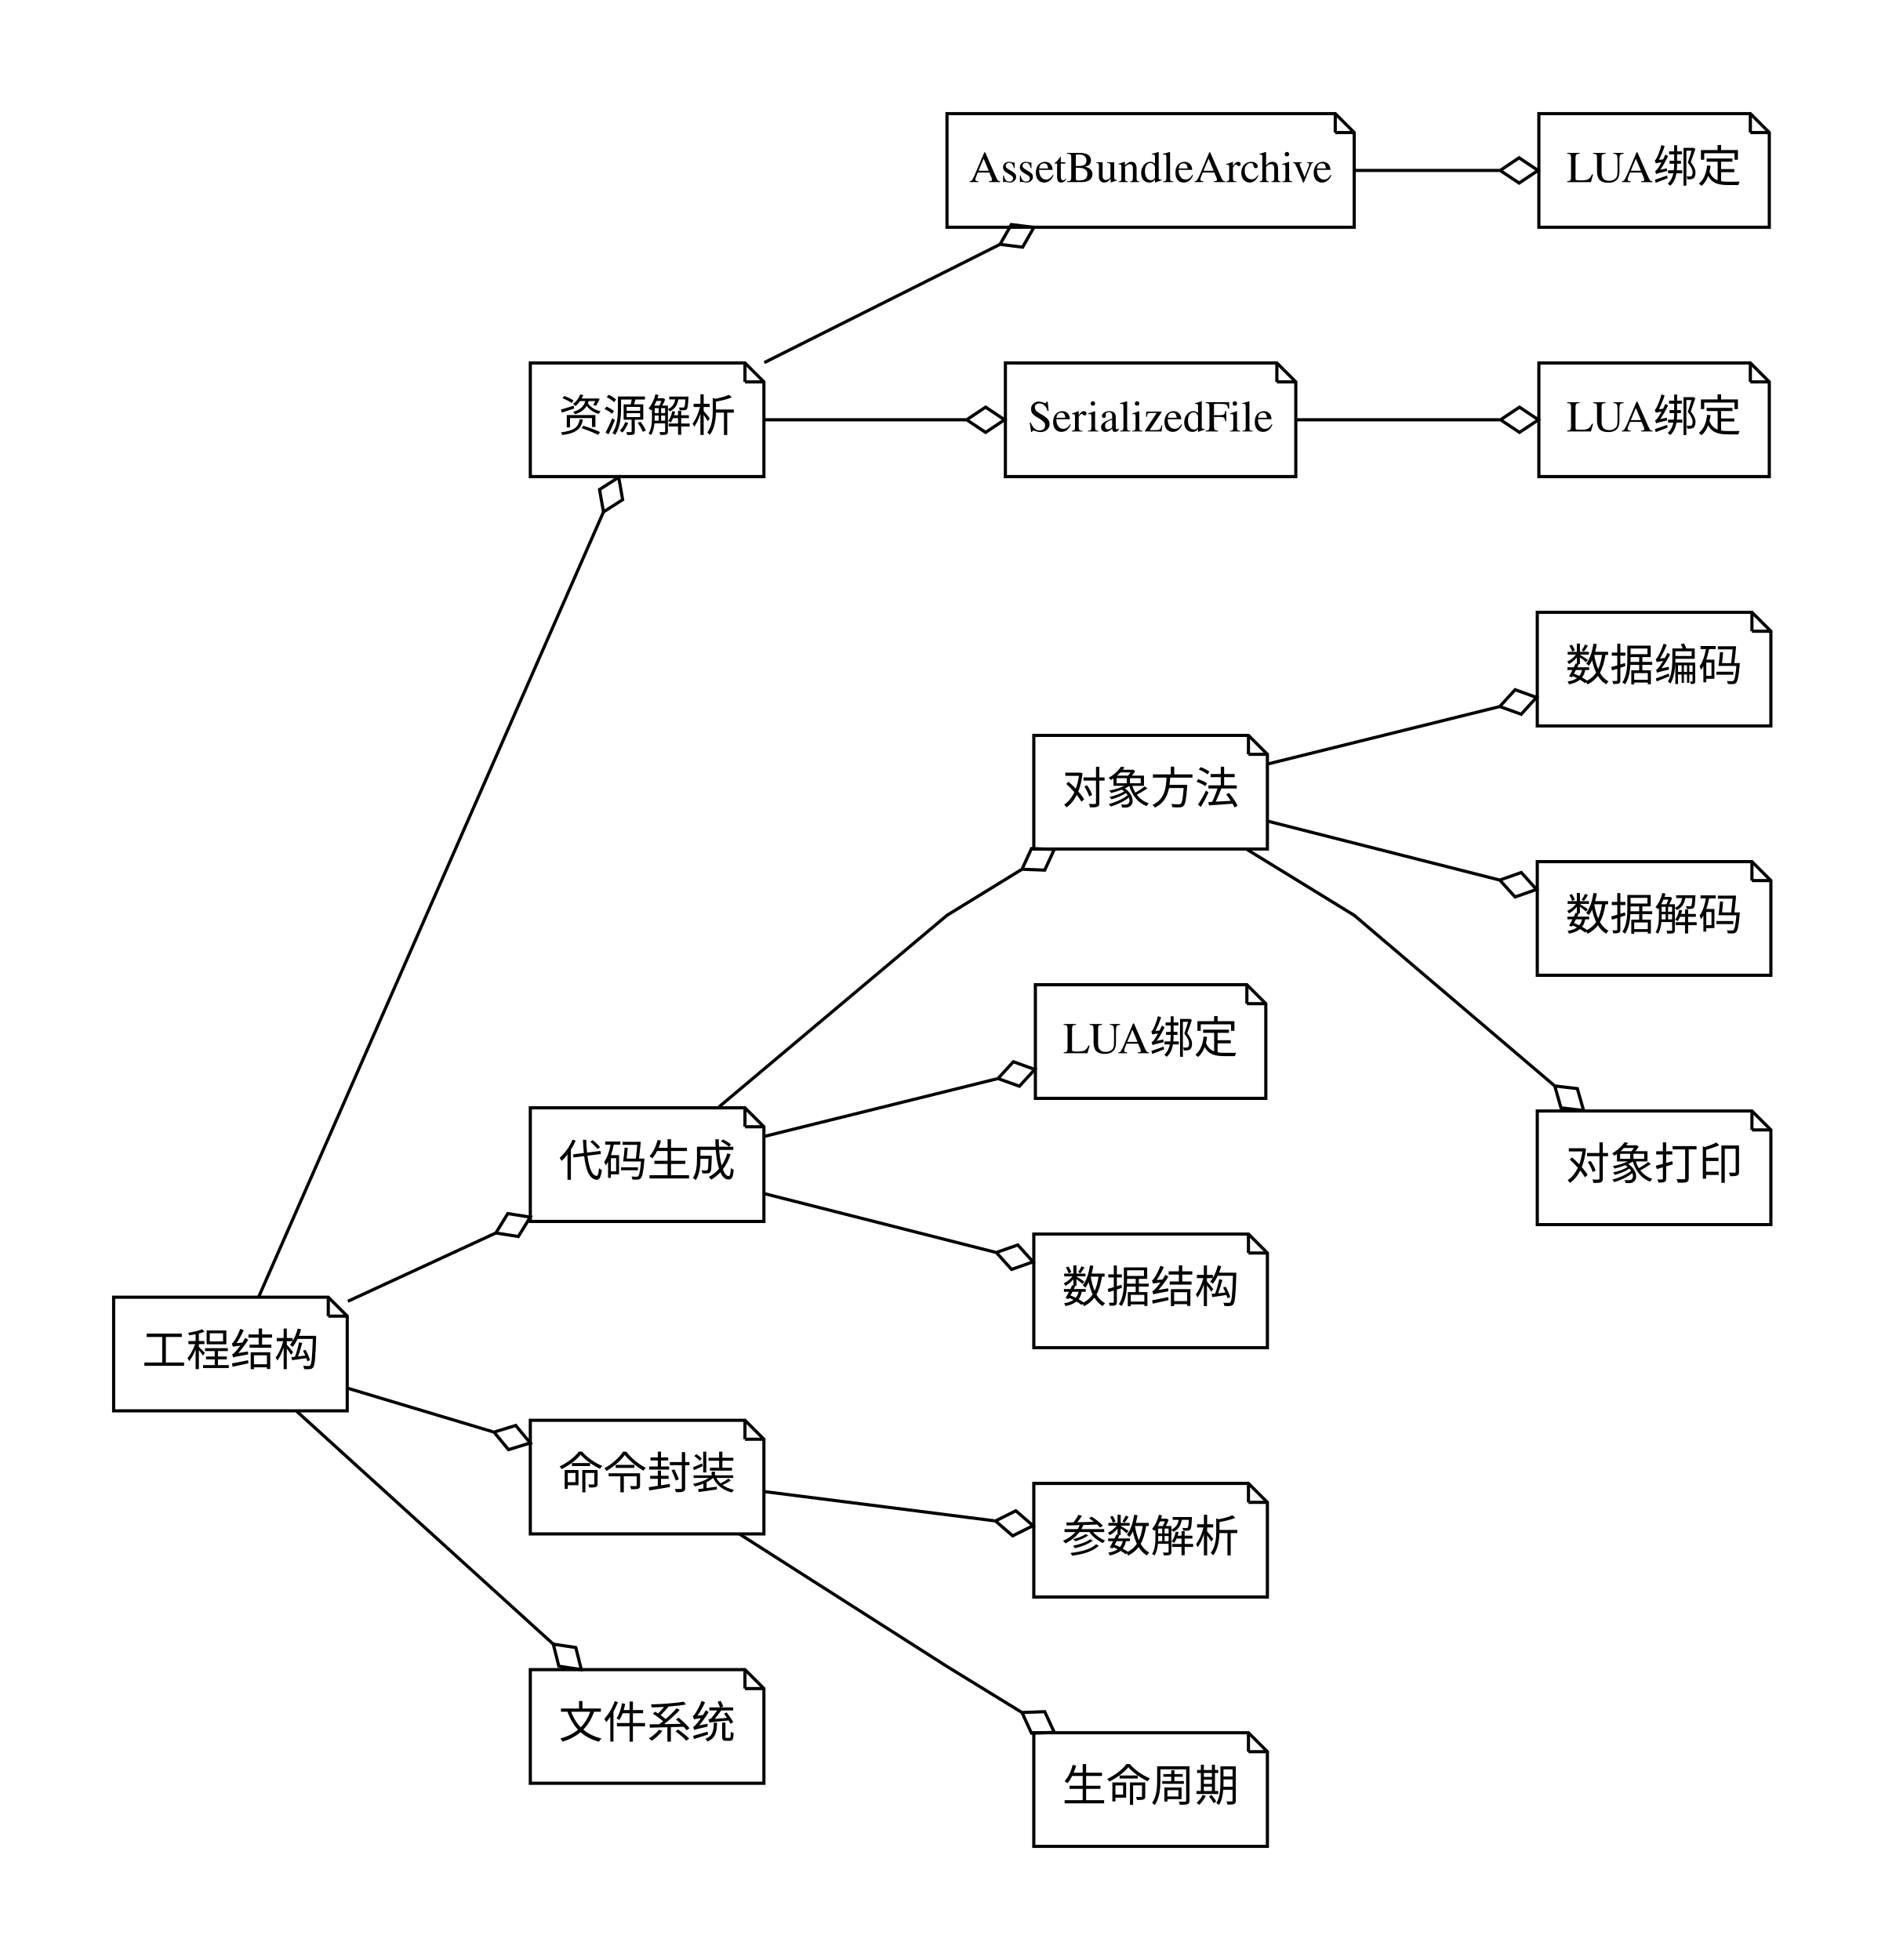
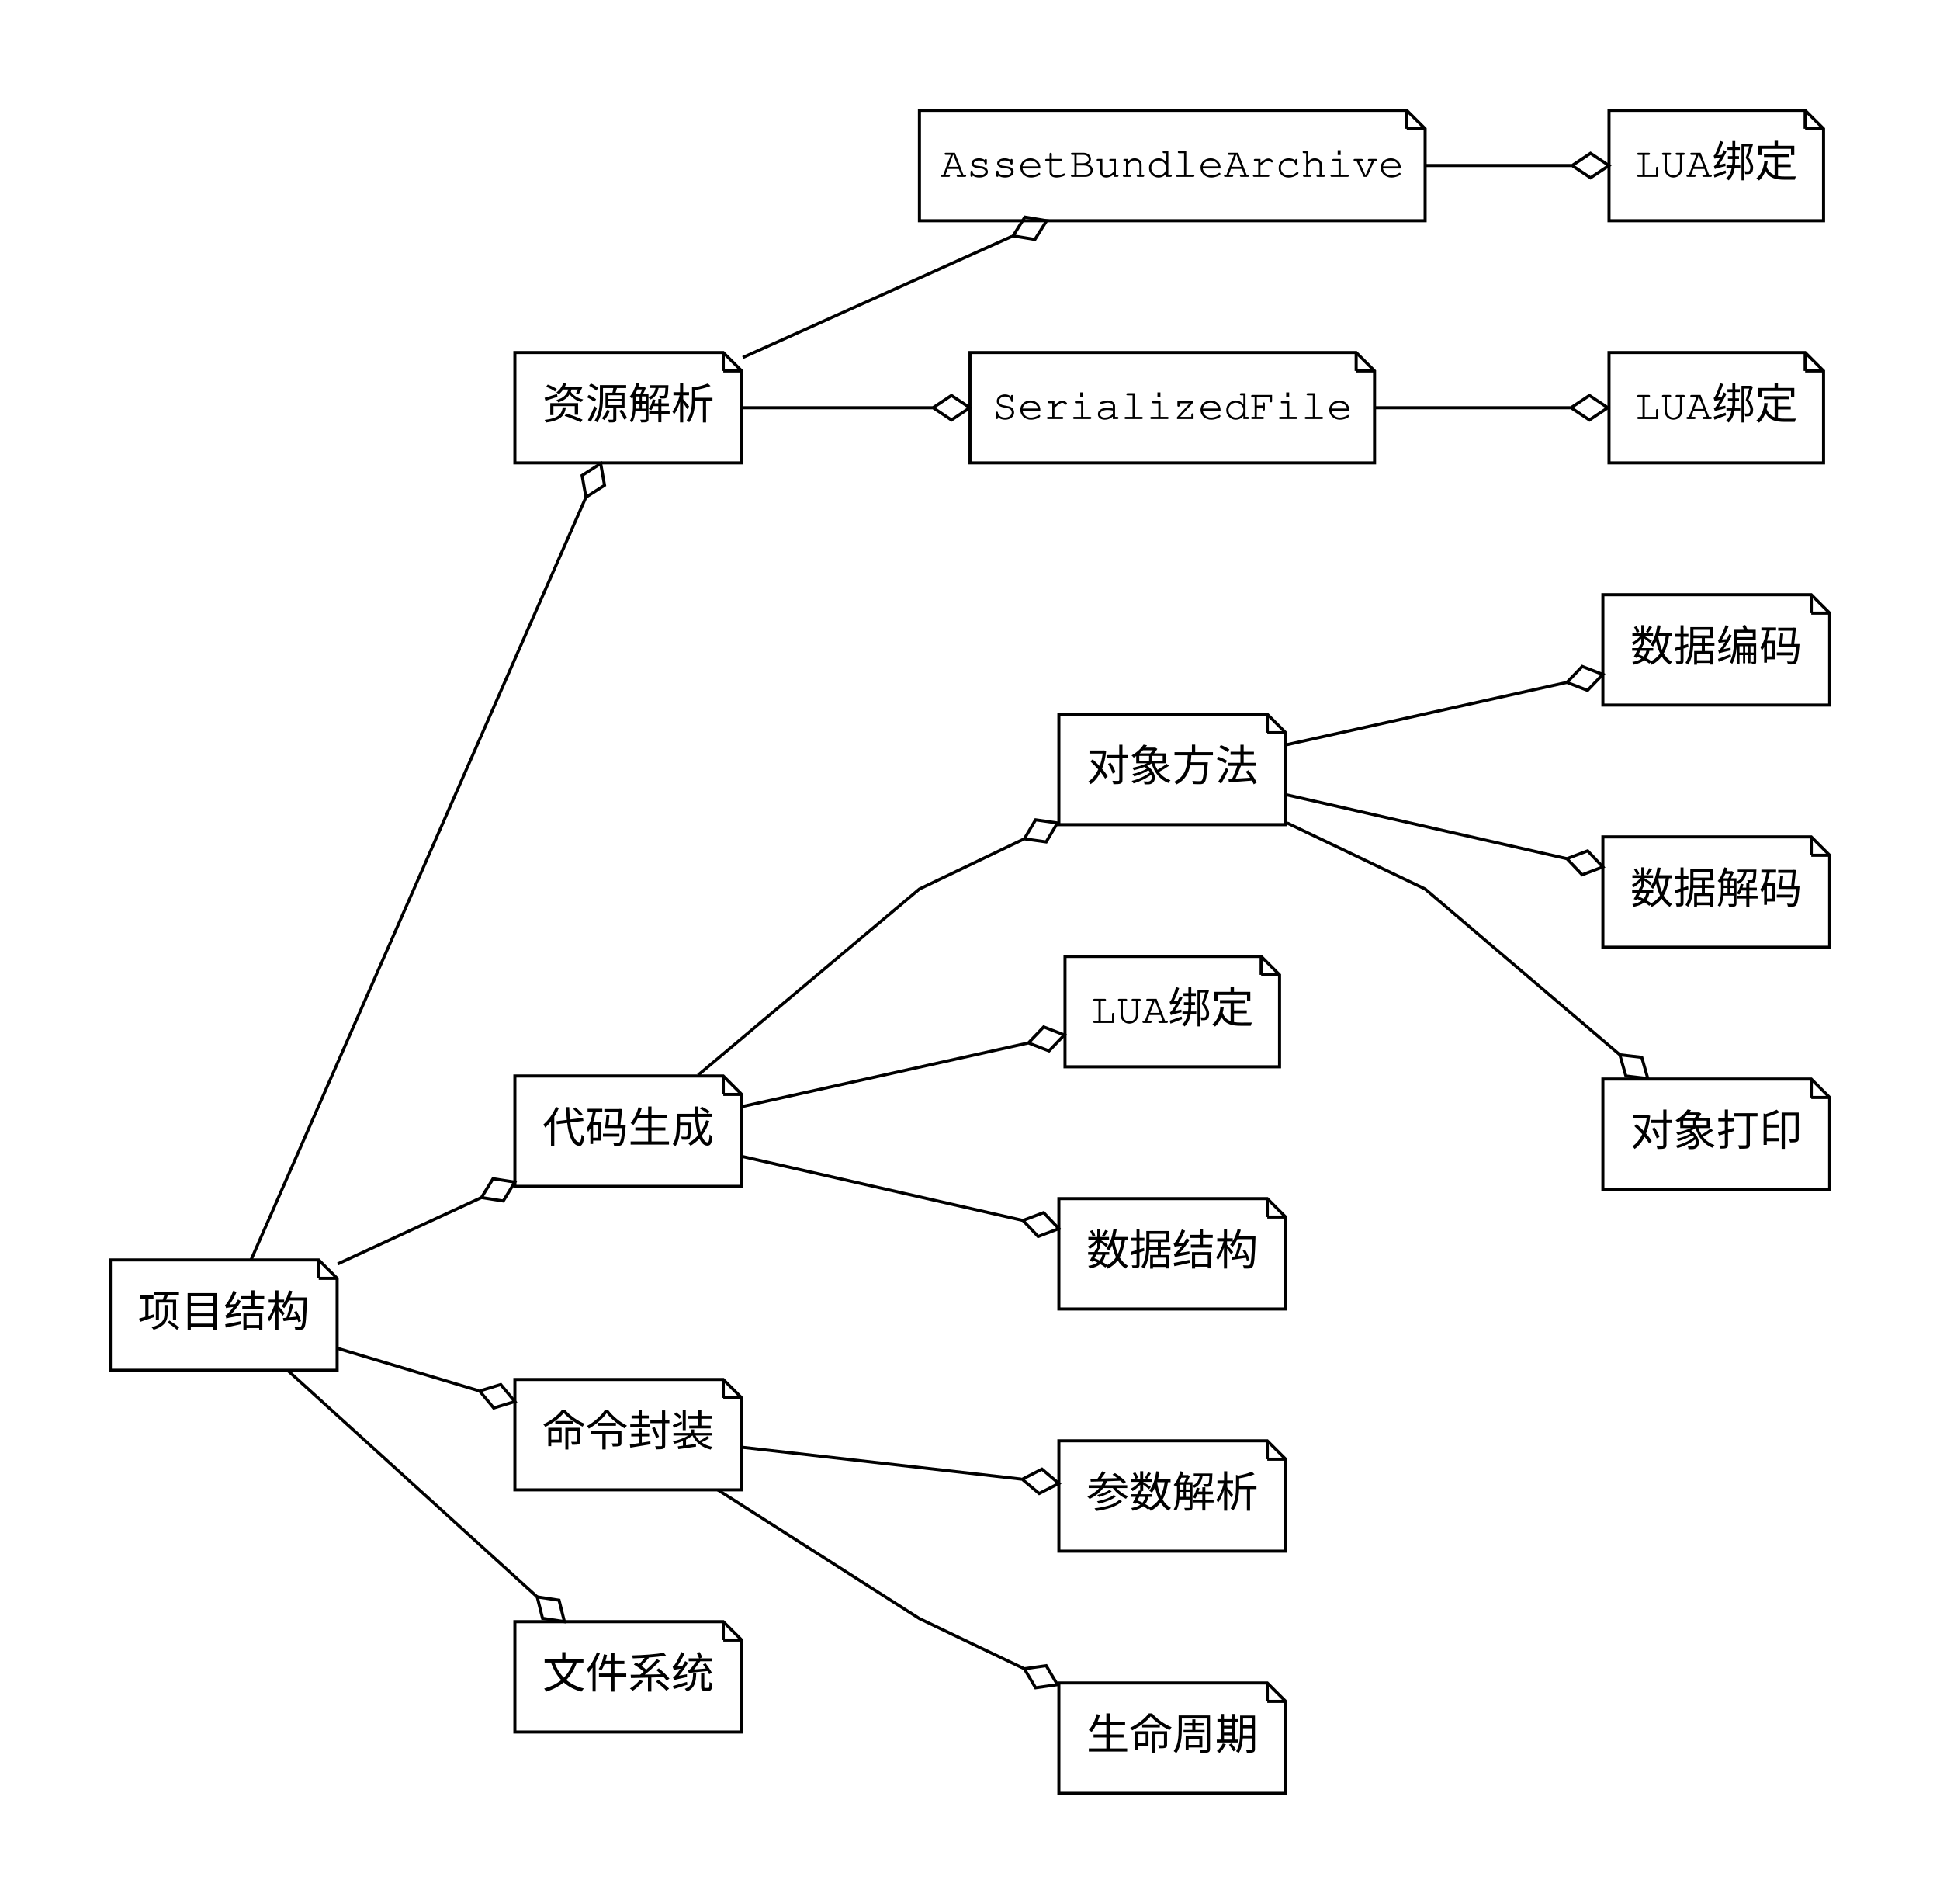
- <svg xmlns="http://www.w3.org/2000/svg" width="597pt" height="621pt" viewBox="0.00 0.00 597.00 621.00">
+ <svg xmlns="http://www.w3.org/2000/svg" width="633pt" height="621pt" viewBox="0.00 0.00 633.00 621.00">
  <g id="graph0" class="graph" transform="scale(1 1) rotate(0) translate(36 585)">
    <g id="node1" class="node">
      <polygon fill="none" stroke="black" points="68,-174 0,-174 0,-138 74,-138 74,-168 68,-174" />
      <polyline fill="none" stroke="black" points="68,-174 68,-168 " />
      <polyline fill="none" stroke="black" points="74,-168 68,-168 " />
-       <text text-anchor="middle" x="37" y="-152.3" font-family="Times,serif" font-size="14.00">工程结构</text>
+       <text text-anchor="middle" x="37" y="-152.3" font-family="Courier,monospace" font-size="14.00">项目结构</text>
    </g>
    <g id="node2" class="node">
      <polygon fill="none" stroke="black" points="200,-470 132,-470 132,-434 206,-434 206,-464 200,-470" />
      <polyline fill="none" stroke="black" points="200,-470 200,-464 " />
      <polyline fill="none" stroke="black" points="206,-464 200,-464 " />
-       <text text-anchor="middle" x="169" y="-448.3" font-family="Times,serif" font-size="14.00">资源解析</text>
+       <text text-anchor="middle" x="169" y="-448.3" font-family="Courier,monospace" font-size="14.00">资源解析</text>
    </g>
    <g id="edge1" class="edge">
      <path fill="none" stroke="black" d="M45.94,-174.07C67.69,-223.61 128.44,-361.93 155.14,-422.72" />
      <polygon fill="none" stroke="black" points="155.18,-422.8 161.25,-426.69 160,-433.79 153.93,-429.9 155.18,-422.8" />
    </g>
    <g id="node3" class="node">
      <polygon fill="none" stroke="black" points="200,-234 132,-234 132,-198 206,-198 206,-228 200,-234" />
      <polyline fill="none" stroke="black" points="200,-234 200,-228 " />
      <polyline fill="none" stroke="black" points="206,-228 200,-228 " />
-       <text text-anchor="middle" x="169" y="-212.3" font-family="Times,serif" font-size="14.00">代码生成</text>
+       <text text-anchor="middle" x="169" y="-212.3" font-family="Courier,monospace" font-size="14.00">代码生成</text>
    </g>
    <g id="edge6" class="edge">
      <path fill="none" stroke="black" d="M74.21,-172.71C88.72,-179.41 105.63,-187.21 121.06,-194.34" />
      <polygon fill="none" stroke="black" points="121.09,-194.35 128.21,-193.23 131.98,-199.38 124.86,-200.49 121.09,-194.35" />
    </g>
    <g id="node14" class="node">
      <polygon fill="none" stroke="black" points="200,-135 132,-135 132,-99 206,-99 206,-129 200,-135" />
      <polyline fill="none" stroke="black" points="200,-135 200,-129 " />
      <polyline fill="none" stroke="black" points="206,-129 200,-129 " />
-       <text text-anchor="middle" x="169" y="-113.3" font-family="Times,serif" font-size="14.00">命令封装</text>
+       <text text-anchor="middle" x="169" y="-113.3" font-family="Courier,monospace" font-size="14.00">命令封装</text>
    </g>
    <g id="edge13" class="edge">
      <path fill="none" stroke="black" d="M74.21,-145.14C88.44,-140.87 104.97,-135.91 120.16,-131.35" />
      <polygon fill="none" stroke="black" points="120.49,-131.25 125.09,-125.7 131.98,-127.81 127.38,-133.36 120.49,-131.25" />
    </g>
    <g id="node17" class="node">
      <polygon fill="none" stroke="black" points="200,-56 132,-56 132,-20 206,-20 206,-50 200,-56" />
      <polyline fill="none" stroke="black" points="200,-56 200,-50 " />
      <polyline fill="none" stroke="black" points="206,-50 200,-50 " />
-       <text text-anchor="middle" x="169" y="-34.3" font-family="Times,serif" font-size="14.00">文件系统</text>
+       <text text-anchor="middle" x="169" y="-34.3" font-family="Courier,monospace" font-size="14.00">文件系统</text>
    </g>
    <g id="edge16" class="edge">
      <path fill="none" stroke="black" d="M58.03,-137.82C79.75,-118.1 114.62,-86.45 139.27,-64.08" />
      <polygon fill="none" stroke="black" points="139.28,-64.07 141.03,-57.08 148.16,-56.01 146.41,-63 139.28,-64.07" />
    </g>
    <g id="node8" class="node">
-       <polygon fill="none" stroke="black" points="387,-549 264,-549 264,-513 393,-513 393,-543 387,-549" />
-       <polyline fill="none" stroke="black" points="387,-549 387,-543 " />
-       <polyline fill="none" stroke="black" points="393,-543 387,-543 " />
-       <text text-anchor="middle" x="328.5" y="-527.3" font-family="Times,serif" font-size="14.00">AssetBundleArchive</text>
+       <polygon fill="none" stroke="black" points="423,-549 264,-549 264,-513 429,-513 429,-543 423,-549" />
+       <polyline fill="none" stroke="black" points="423,-549 423,-543 " />
+       <polyline fill="none" stroke="black" points="429,-543 423,-543 " />
+       <text text-anchor="middle" x="346.5" y="-527.3" font-family="Courier,monospace" font-size="14.00">AssetBundleArchive</text>
    </g>
    <g id="edge2" class="edge">
-       <path fill="none" stroke="black" d="M206.13,-470.12C228.24,-481.21 256.77,-495.52 280.6,-507.48" />
-       <polygon fill="none" stroke="black" points="280.81,-507.58 287.96,-506.69 291.53,-512.96 284.38,-513.85 280.81,-507.58" />
+       <path fill="none" stroke="black" d="M206.36,-468.37C231.78,-479.81 266.07,-495.25 294.25,-507.93" />
+       <polygon fill="none" stroke="black" points="294.57,-508.07 301.68,-506.89 305.51,-513 298.4,-514.18 294.57,-508.07" />
    </g>
    <g id="node9" class="node">
-       <polygon fill="none" stroke="black" points="368.5,-470 282.5,-470 282.5,-434 374.5,-434 374.5,-464 368.5,-470" />
-       <polyline fill="none" stroke="black" points="368.5,-470 368.5,-464 " />
-       <polyline fill="none" stroke="black" points="374.5,-464 368.5,-464 " />
-       <text text-anchor="middle" x="328.5" y="-448.3" font-family="Times,serif" font-size="14.00">SerializedFile</text>
+       <polygon fill="none" stroke="black" points="406.5,-470 280.5,-470 280.5,-434 412.5,-434 412.5,-464 406.5,-470" />
+       <polyline fill="none" stroke="black" points="406.5,-470 406.5,-464 " />
+       <polyline fill="none" stroke="black" points="412.5,-464 406.5,-464 " />
+       <text text-anchor="middle" x="346.5" y="-448.3" font-family="Courier,monospace" font-size="14.00">SerializedFile</text>
    </g>
    <g id="edge4" class="edge">
-       <path fill="none" stroke="black" d="M206.13,-452C225.04,-452 248.63,-452 269.97,-452" />
-       <polygon fill="none" stroke="black" points="270.23,-452 276.23,-448 282.23,-452 276.23,-456 270.23,-452" />
+       <path fill="none" stroke="black" d="M206.36,-452C224.32,-452 246.72,-452 268.26,-452" />
+       <polygon fill="none" stroke="black" points="268.45,-452 274.45,-448 280.45,-452 274.45,-456 268.45,-452" />
    </g>
    <g id="node4" class="node">
-       <polygon fill="none" stroke="black" points="359.5,-352 291.5,-352 291.5,-316 365.5,-316 365.5,-346 359.5,-352" />
-       <polyline fill="none" stroke="black" points="359.5,-352 359.5,-346 " />
-       <polyline fill="none" stroke="black" points="365.5,-346 359.5,-346 " />
-       <text text-anchor="middle" x="328.5" y="-330.3" font-family="Times,serif" font-size="14.00">对象方法</text>
+       <polygon fill="none" stroke="black" points="377.5,-352 309.5,-352 309.5,-316 383.5,-316 383.5,-346 377.5,-352" />
+       <polyline fill="none" stroke="black" points="377.5,-352 377.5,-346 " />
+       <polyline fill="none" stroke="black" points="383.5,-346 377.5,-346 " />
+       <text text-anchor="middle" x="346.5" y="-330.3" font-family="Courier,monospace" font-size="14.00">对象方法</text>
    </g>
    <g id="edge7" class="edge">
-       <path fill="none" stroke="black" d="M191.8,-234.32C219.57,-257.66 264,-295 264,-295 264,-295 274.83,-301.65 287.55,-309.46" />
-       <polygon fill="none" stroke="black" points="287.76,-309.59 294.96,-309.32 297.98,-315.87 290.77,-316.14 287.76,-309.59" />
+       <path fill="none" stroke="black" d="M191.8,-234.32C219.57,-257.66 264,-295 264,-295 264,-295 280.16,-302.73 298.09,-311.31" />
+       <polygon fill="none" stroke="black" points="298.22,-311.37 305.36,-310.36 309.04,-316.55 301.9,-317.57 298.22,-311.37" />
    </g>
    <g id="node7" class="node">
-       <polygon fill="none" stroke="black" points="359,-273 292,-273 292,-237 365,-237 365,-267 359,-273" />
-       <polyline fill="none" stroke="black" points="359,-273 359,-267 " />
-       <polyline fill="none" stroke="black" points="365,-267 359,-267 " />
-       <text text-anchor="middle" x="328.5" y="-251.3" font-family="Times,serif" font-size="14.00">LUA绑定</text>
+       <polygon fill="none" stroke="black" points="375.5,-273 311.5,-273 311.5,-237 381.5,-237 381.5,-267 375.5,-273" />
+       <polyline fill="none" stroke="black" points="375.5,-273 375.5,-267 " />
+       <polyline fill="none" stroke="black" points="381.5,-267 375.5,-267 " />
+       <text text-anchor="middle" x="346.5" y="-251.3" font-family="Courier,monospace" font-size="14.00">LUA绑定</text>
    </g>
    <g id="edge8" class="edge">
-       <path fill="none" stroke="black" d="M206.13,-224.95C228.02,-230.37 256.19,-237.34 279.88,-243.21" />
-       <polygon fill="none" stroke="black" points="280.16,-243.28 286.94,-240.84 291.81,-246.16 285.02,-248.6 280.16,-243.28" />
+       <path fill="none" stroke="black" d="M206.36,-224.08C233.33,-230.07 270.3,-238.29 299.36,-244.75" />
+       <polygon fill="none" stroke="black" points="299.56,-244.79 306.28,-242.19 311.27,-247.39 304.54,-250 299.56,-244.79" />
    </g>
    <g id="node10" class="node">
-       <polygon fill="none" stroke="black" points="359.5,-194 291.5,-194 291.5,-158 365.5,-158 365.5,-188 359.5,-194" />
-       <polyline fill="none" stroke="black" points="359.5,-194 359.5,-188 " />
-       <polyline fill="none" stroke="black" points="365.5,-188 359.5,-188 " />
-       <text text-anchor="middle" x="328.5" y="-172.3" font-family="Times,serif" font-size="14.00">数据结构</text>
+       <polygon fill="none" stroke="black" points="377.5,-194 309.5,-194 309.5,-158 383.5,-158 383.5,-188 377.5,-194" />
+       <polyline fill="none" stroke="black" points="377.5,-194 377.5,-188 " />
+       <polyline fill="none" stroke="black" points="383.5,-188 377.5,-188 " />
+       <text text-anchor="middle" x="346.5" y="-172.3" font-family="Courier,monospace" font-size="14.00">数据结构</text>
    </g>
    <g id="edge9" class="edge">
-       <path fill="none" stroke="black" d="M206.13,-206.82C227.87,-201.3 255.79,-194.21 279.38,-188.22" />
-       <polygon fill="none" stroke="black" points="279.63,-188.16 284.46,-182.8 291.26,-185.2 286.43,-190.56 279.63,-188.16" />
+       <path fill="none" stroke="black" d="M206.36,-207.71C232.81,-201.69 268.86,-193.47 297.64,-186.91" />
+       <polygon fill="none" stroke="black" points="297.78,-186.88 302.74,-181.64 309.48,-184.21 304.52,-189.44 297.78,-186.88" />
    </g>
    <g id="node11" class="node">
-       <polygon fill="none" stroke="black" points="519,-391 451,-391 451,-355 525,-355 525,-385 519,-391" />
-       <polyline fill="none" stroke="black" points="519,-391 519,-385 " />
-       <polyline fill="none" stroke="black" points="525,-385 519,-385 " />
-       <text text-anchor="middle" x="488" y="-369.3" font-family="Times,serif" font-size="14.00">数据编码</text>
+       <polygon fill="none" stroke="black" points="555,-391 487,-391 487,-355 561,-355 561,-385 555,-391" />
+       <polyline fill="none" stroke="black" points="555,-391 555,-385 " />
+       <polyline fill="none" stroke="black" points="561,-385 555,-385 " />
+       <text text-anchor="middle" x="524" y="-369.3" font-family="Courier,monospace" font-size="14.00">数据编码</text>
    </g>
    <g id="edge10" class="edge">
-       <path fill="none" stroke="black" d="M365.63,-342.95C387.37,-348.33 415.29,-355.24 438.88,-361.08" />
-       <polygon fill="none" stroke="black" points="439.11,-361.14 445.9,-358.7 450.76,-364.03 443.98,-366.47 439.11,-361.14" />
+       <path fill="none" stroke="black" d="M383.86,-342.08C410.31,-347.96 446.36,-355.97 475.14,-362.37" />
+       <polygon fill="none" stroke="black" points="475.27,-362.39 481.99,-359.79 486.98,-365 480.26,-367.6 475.27,-362.39" />
    </g>
    <g id="node12" class="node">
-       <polygon fill="none" stroke="black" points="519,-312 451,-312 451,-276 525,-276 525,-306 519,-312" />
-       <polyline fill="none" stroke="black" points="519,-312 519,-306 " />
-       <polyline fill="none" stroke="black" points="525,-306 519,-306 " />
-       <text text-anchor="middle" x="488" y="-290.3" font-family="Times,serif" font-size="14.00">数据解码</text>
+       <polygon fill="none" stroke="black" points="555,-312 487,-312 487,-276 561,-276 561,-306 555,-312" />
+       <polyline fill="none" stroke="black" points="555,-312 555,-306 " />
+       <polyline fill="none" stroke="black" points="561,-306 555,-306 " />
+       <text text-anchor="middle" x="524" y="-290.3" font-family="Courier,monospace" font-size="14.00">数据解码</text>
    </g>
    <g id="edge11" class="edge">
-       <path fill="none" stroke="black" d="M365.63,-324.82C387.37,-319.3 415.29,-312.21 438.88,-306.22" />
-       <polygon fill="none" stroke="black" points="439.13,-306.16 443.96,-300.8 450.76,-303.2 445.93,-308.56 439.13,-306.16" />
+       <path fill="none" stroke="black" d="M383.86,-325.71C410.31,-319.69 446.36,-311.47 475.14,-304.91" />
+       <polygon fill="none" stroke="black" points="475.28,-304.88 480.24,-299.64 486.98,-302.21 482.02,-307.44 475.28,-304.88" />
    </g>
    <g id="node13" class="node">
-       <polygon fill="none" stroke="black" points="519,-233 451,-233 451,-197 525,-197 525,-227 519,-233" />
-       <polyline fill="none" stroke="black" points="519,-233 519,-227 " />
-       <polyline fill="none" stroke="black" points="525,-227 519,-227 " />
-       <text text-anchor="middle" x="488" y="-211.3" font-family="Times,serif" font-size="14.00">对象打印</text>
+       <polygon fill="none" stroke="black" points="555,-233 487,-233 487,-197 561,-197 561,-227 555,-233" />
+       <polyline fill="none" stroke="black" points="555,-233 555,-227 " />
+       <polyline fill="none" stroke="black" points="561,-227 555,-227 " />
+       <text text-anchor="middle" x="524" y="-211.3" font-family="Courier,monospace" font-size="14.00">对象打印</text>
    </g>
    <g id="edge12" class="edge">
-       <path fill="none" stroke="black" d="M359.02,-315.87C375.6,-305.69 393,-295 393,-295 393,-295 428.96,-264.4 456.39,-241.05" />
-       <polygon fill="none" stroke="black" points="456.53,-240.93 458.51,-234 465.67,-233.15 463.69,-240.09 456.53,-240.93" />
+       <path fill="none" stroke="black" d="M383.96,-316.55C405.66,-306.17 429,-295 429,-295 429,-295 464.96,-264.4 492.39,-241.05" />
+       <polygon fill="none" stroke="black" points="492.53,-240.93 494.51,-234 501.67,-233.15 499.69,-240.09 492.53,-240.93" />
    </g>
    <g id="node5" class="node">
-       <polygon fill="none" stroke="black" points="518.5,-549 451.5,-549 451.5,-513 524.5,-513 524.5,-543 518.5,-549" />
-       <polyline fill="none" stroke="black" points="518.5,-549 518.5,-543 " />
-       <polyline fill="none" stroke="black" points="524.5,-543 518.5,-543 " />
-       <text text-anchor="middle" x="488" y="-527.3" font-family="Times,serif" font-size="14.00">LUA绑定</text>
+       <polygon fill="none" stroke="black" points="553,-549 489,-549 489,-513 559,-513 559,-543 553,-549" />
+       <polyline fill="none" stroke="black" points="553,-549 553,-543 " />
+       <polyline fill="none" stroke="black" points="559,-543 553,-543 " />
+       <text text-anchor="middle" x="524" y="-527.3" font-family="Courier,monospace" font-size="14.00">LUA绑定</text>
    </g>
    <g id="node6" class="node">
-       <polygon fill="none" stroke="black" points="518.5,-470 451.5,-470 451.5,-434 524.5,-434 524.5,-464 518.5,-470" />
-       <polyline fill="none" stroke="black" points="518.5,-470 518.5,-464 " />
-       <polyline fill="none" stroke="black" points="524.5,-464 518.5,-464 " />
-       <text text-anchor="middle" x="488" y="-448.3" font-family="Times,serif" font-size="14.00">LUA绑定</text>
+       <polygon fill="none" stroke="black" points="553,-470 489,-470 489,-434 559,-434 559,-464 553,-470" />
+       <polyline fill="none" stroke="black" points="553,-470 553,-464 " />
+       <polyline fill="none" stroke="black" points="559,-464 553,-464 " />
+       <text text-anchor="middle" x="524" y="-448.3" font-family="Courier,monospace" font-size="14.00">LUA绑定</text>
    </g>
    <g id="edge3" class="edge">
-       <path fill="none" stroke="black" d="M393.11,-531C408.43,-531 424.54,-531 439.01,-531" />
-       <polygon fill="none" stroke="black" points="439.24,-531 445.24,-527 451.24,-531 445.24,-535 439.24,-531" />
+       <path fill="none" stroke="black" d="M429.08,-531C445.42,-531 462.05,-531 476.68,-531" />
+       <polygon fill="none" stroke="black" points="476.97,-531 482.97,-527 488.97,-531 482.97,-535 476.97,-531" />
    </g>
    <g id="edge5" class="edge">
-       <path fill="none" stroke="black" d="M374.63,-452C394.81,-452 418.61,-452 439.09,-452" />
-       <polygon fill="none" stroke="black" points="439.36,-452 445.36,-448 451.36,-452 445.36,-456 439.36,-452" />
+       <path fill="none" stroke="black" d="M412.85,-452C433.95,-452 456.91,-452 476.38,-452" />
+       <polygon fill="none" stroke="black" points="476.61,-452 482.61,-448 488.61,-452 482.61,-456 476.61,-452" />
    </g>
    <g id="node15" class="node">
-       <polygon fill="none" stroke="black" points="359.5,-115 291.5,-115 291.5,-79 365.5,-79 365.5,-109 359.5,-115" />
-       <polyline fill="none" stroke="black" points="359.5,-115 359.5,-109 " />
-       <polyline fill="none" stroke="black" points="365.5,-109 359.5,-109 " />
-       <text text-anchor="middle" x="328.5" y="-93.3" font-family="Times,serif" font-size="14.00">参数解析</text>
+       <polygon fill="none" stroke="black" points="377.5,-115 309.5,-115 309.5,-79 383.5,-79 383.5,-109 377.5,-115" />
+       <polyline fill="none" stroke="black" points="377.5,-115 377.5,-109 " />
+       <polyline fill="none" stroke="black" points="383.5,-109 377.5,-109 " />
+       <text text-anchor="middle" x="346.5" y="-93.3" font-family="Courier,monospace" font-size="14.00">参数解析</text>
    </g>
    <g id="edge14" class="edge">
-       <path fill="none" stroke="black" d="M206.13,-112.41C227.77,-109.66 255.54,-106.14 279.05,-103.15" />
-       <polygon fill="none" stroke="black" points="279.36,-103.11 284.81,-98.39 291.26,-101.6 285.81,-106.33 279.36,-103.11" />
+       <path fill="none" stroke="black" d="M206.36,-112.86C232.69,-109.86 268.54,-105.77 297.26,-102.5" />
+       <polygon fill="none" stroke="black" points="297.56,-102.46 303.07,-97.81 309.48,-101.1 303.98,-105.76 297.56,-102.46" />
    </g>
    <g id="node16" class="node">
-       <polygon fill="none" stroke="black" points="359.5,-36 291.5,-36 291.5,0 365.5,0 365.5,-30 359.5,-36" />
-       <polyline fill="none" stroke="black" points="359.5,-36 359.5,-30 " />
-       <polyline fill="none" stroke="black" points="365.5,-30 359.5,-30 " />
-       <text text-anchor="middle" x="328.5" y="-14.3" font-family="Times,serif" font-size="14.00">生命周期</text>
+       <polygon fill="none" stroke="black" points="377.5,-36 309.5,-36 309.5,0 383.5,0 383.5,-30 377.5,-36" />
+       <polyline fill="none" stroke="black" points="377.5,-36 377.5,-30 " />
+       <polyline fill="none" stroke="black" points="383.5,-30 377.5,-30 " />
+       <text text-anchor="middle" x="346.5" y="-14.3" font-family="Courier,monospace" font-size="14.00">生命周期</text>
    </g>
    <g id="edge15" class="edge">
-       <path fill="none" stroke="black" d="M198.2,-99C225.89,-81.32 264,-57 264,-57 264,-57 274.83,-50.35 287.55,-42.54" />
-       <polygon fill="none" stroke="black" points="287.76,-42.41 290.77,-35.86 297.98,-36.13 294.96,-42.68 287.76,-42.41" />
+       <path fill="none" stroke="black" d="M198.2,-99C225.89,-81.32 264,-57 264,-57 264,-57 280.16,-49.27 298.09,-40.69" />
+       <polygon fill="none" stroke="black" points="298.22,-40.63 301.9,-34.43 309.04,-35.45 305.36,-41.64 298.22,-40.63" />
    </g>
  </g>
</svg>
